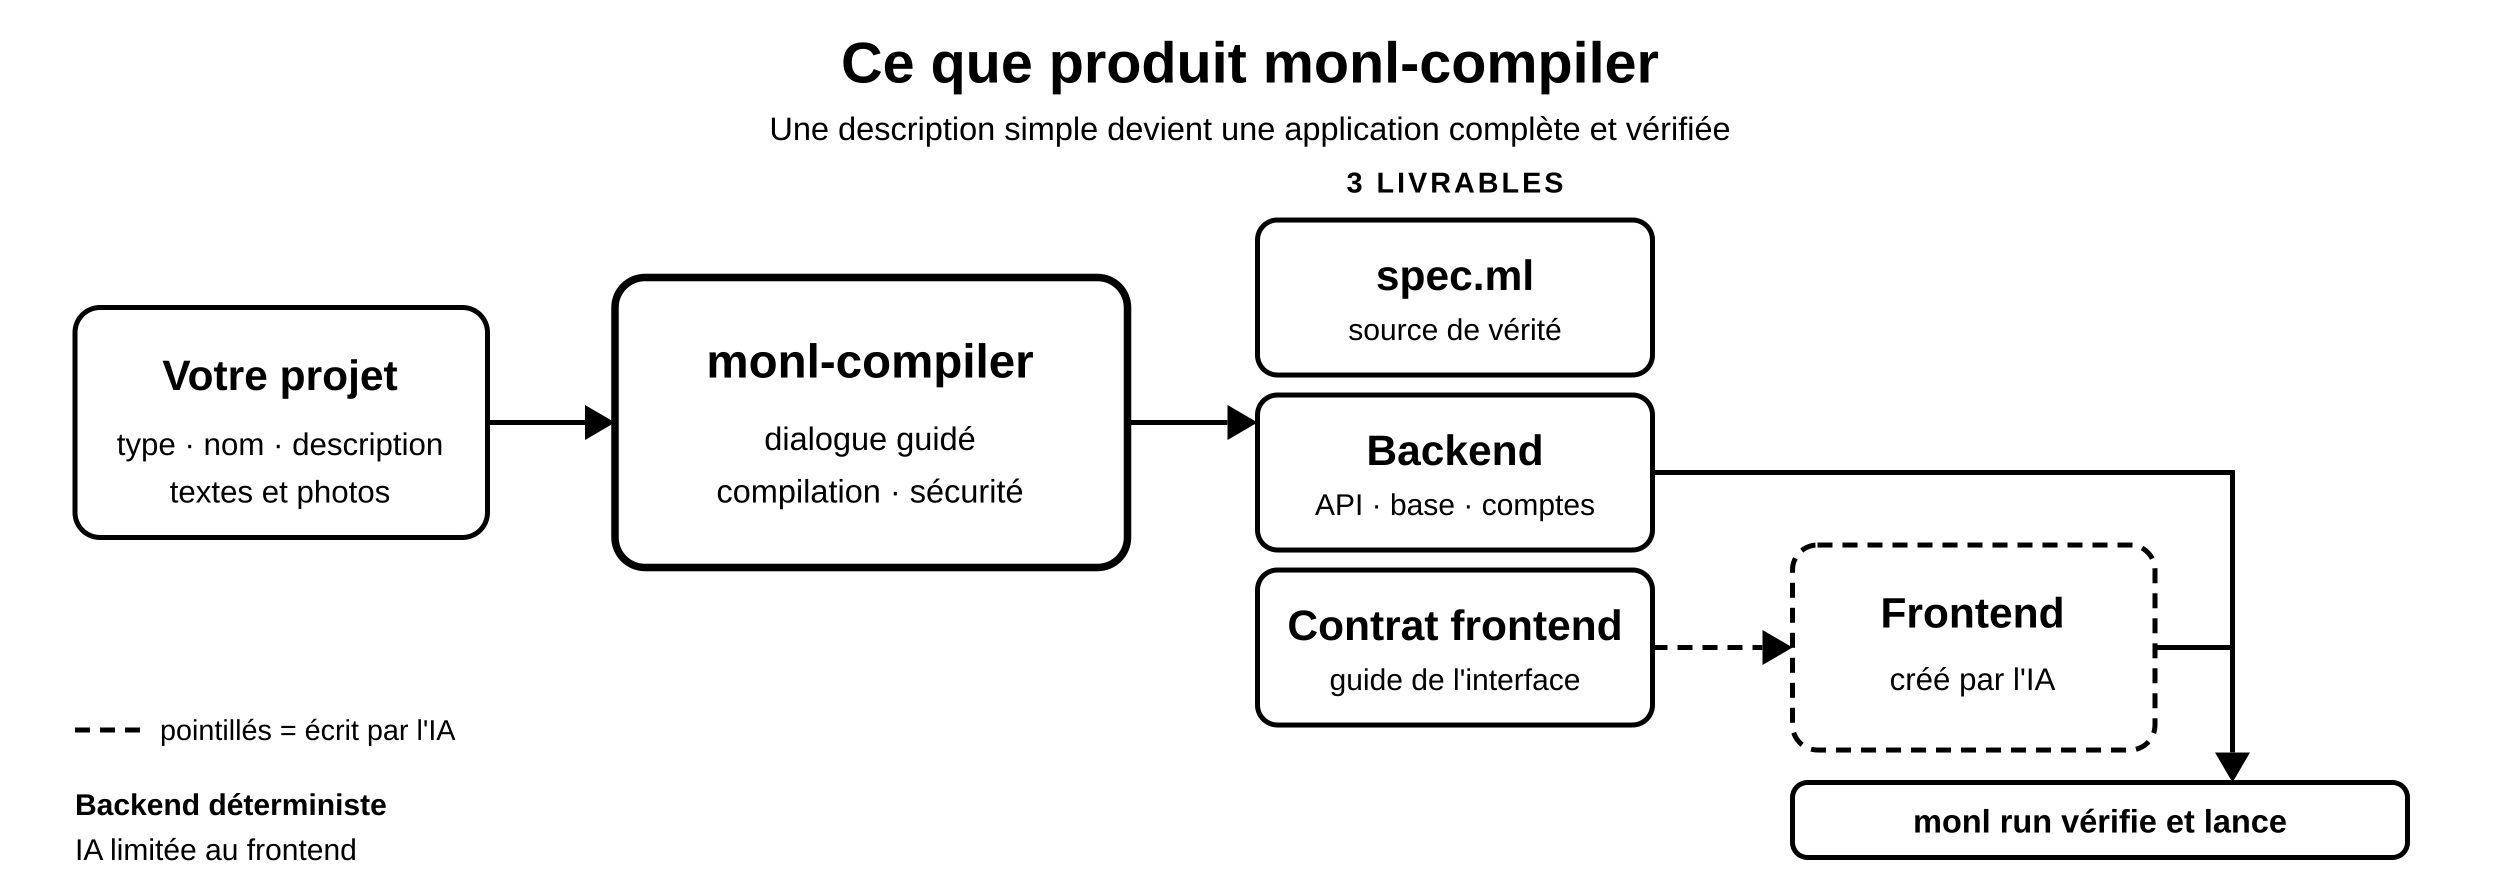
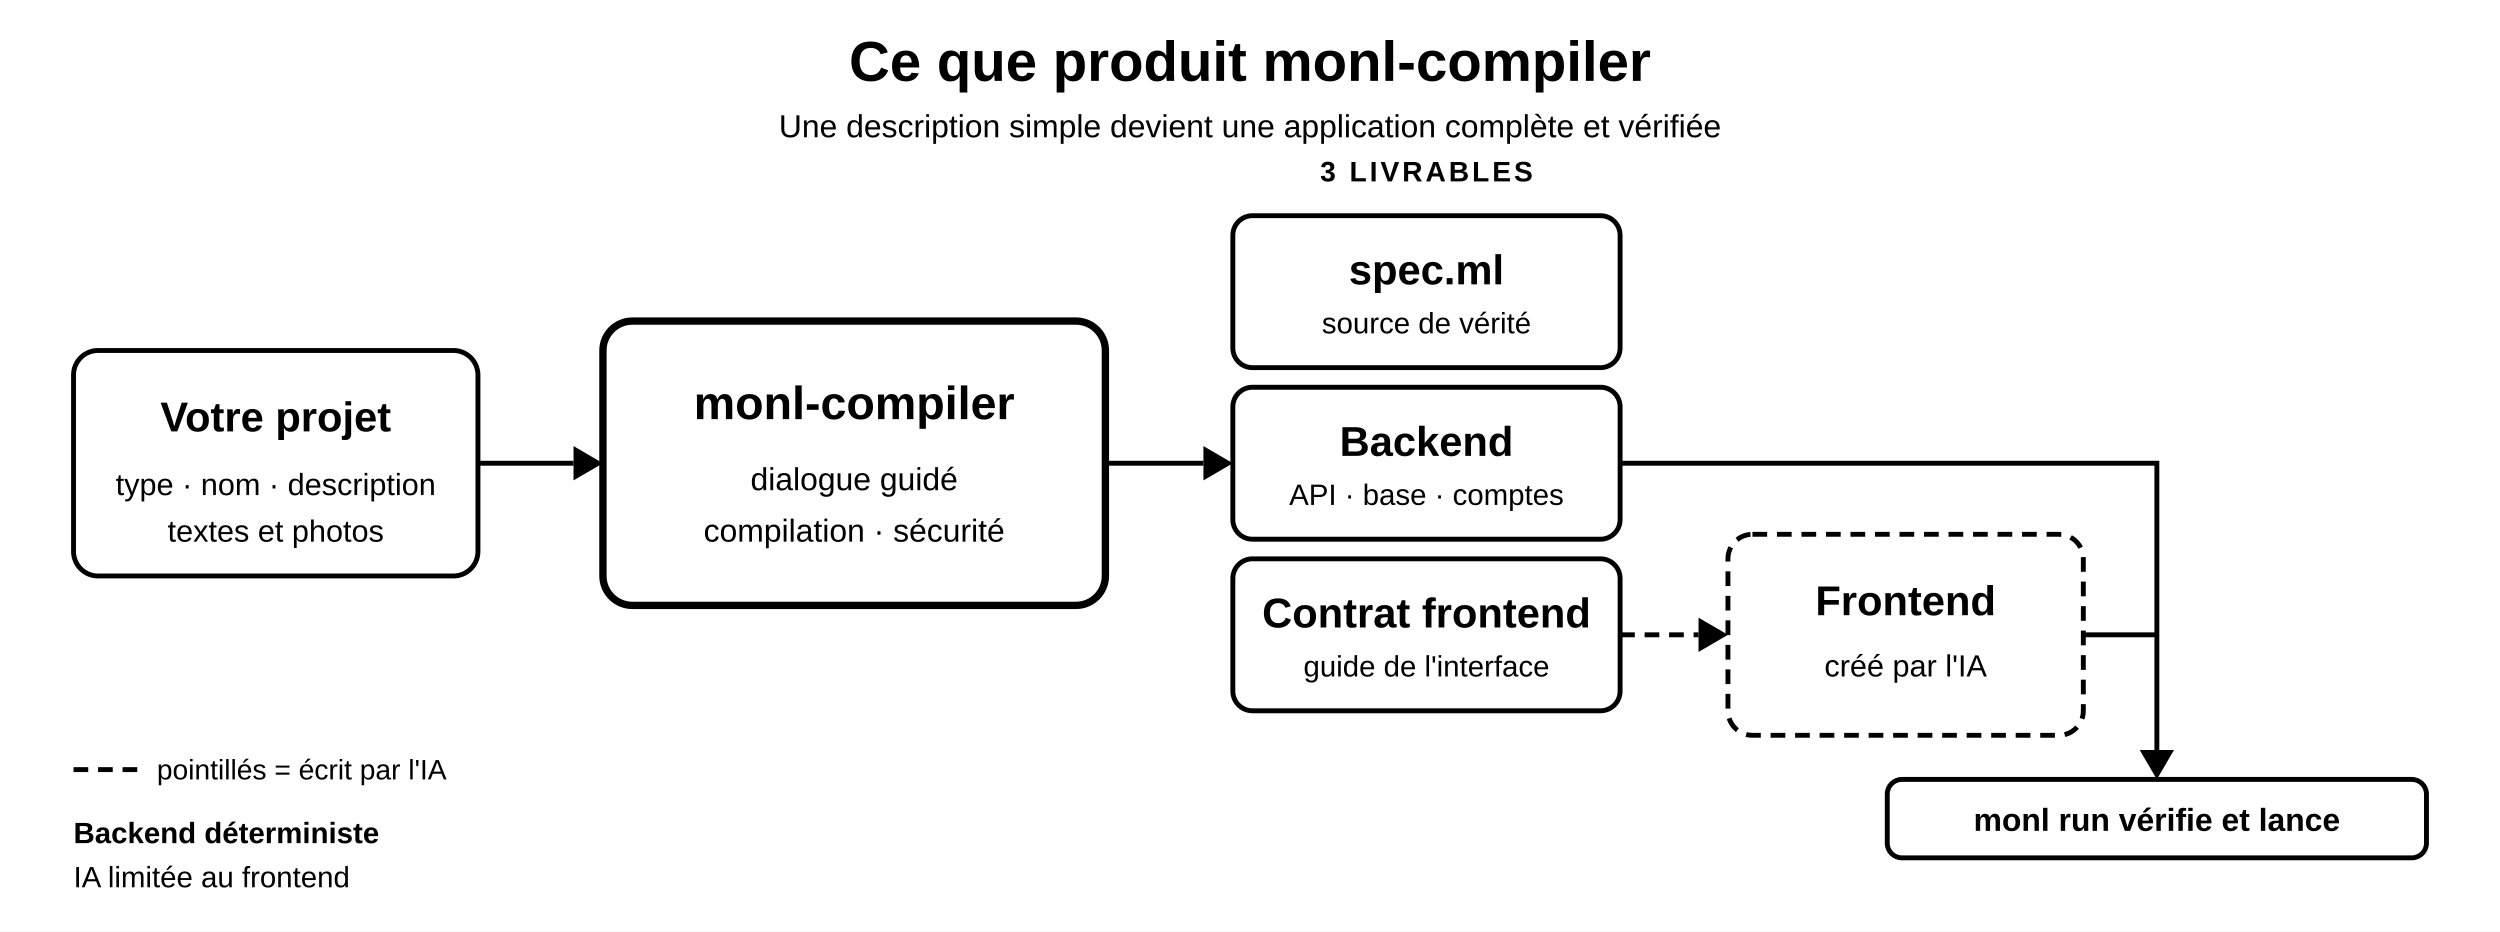
- <svg xmlns="http://www.w3.org/2000/svg" viewBox="0 0 1000 350" width="1000" height="350" role="img" aria-labelledby="title desc" font-family="Arial,Helvetica,sans-serif">
-   <rect width="1000" height="350" fill="#ffffff" />
-   <text x="500" y="33" text-anchor="middle" font-size="23" font-weight="700" fill="#000000">Ce que produit monl-compiler</text>
-   <text x="500" y="56" text-anchor="middle" font-size="13" fill="#000000">Une description simple devient une application complète et vérifiée</text>
-   <rect x="30" y="123" width="165" height="92" rx="10" fill="#ffffff" stroke="#000000" stroke-width="2" />
-   <text x="112" y="156" text-anchor="middle" font-size="17" font-weight="700" fill="#000000">Votre projet</text>
-   <text x="112" y="182" text-anchor="middle" font-size="12.5" fill="#000000">type · nom · description</text>
-   <text x="112" y="201" text-anchor="middle" font-size="12.5" fill="#000000">textes et photos</text>
-   <line x1="195" y1="169" x2="234" y2="169" stroke="#000000" stroke-width="2" />
-   <polygon points="234,162 246,169 234,176" fill="#000000" />
-   <rect x="246" y="111" width="205" height="116" rx="12" fill="#ffffff" stroke="#000000" stroke-width="3" />
-   <text x="348" y="151" text-anchor="middle" font-size="19" font-weight="700" fill="#000000">monl-compiler</text>
-   <text x="348" y="180" text-anchor="middle" font-size="13" fill="#000000">dialogue guidé</text>
-   <text x="348" y="201" text-anchor="middle" font-size="13" fill="#000000">compilation · sécurité</text>
-   <line x1="451" y1="169" x2="491" y2="169" stroke="#000000" stroke-width="2" />
-   <polygon points="491,162 503,169 491,176" fill="#000000" />
-   <text x="582" y="77" text-anchor="middle" font-size="11.5" font-weight="700" letter-spacing="1.2" fill="#000000">3 LIVRABLES</text>
+ <svg xmlns="http://www.w3.org/2000/svg" viewBox="0 0 1020 380" width="1020" height="380" role="img" aria-labelledby="title desc" font-family="Arial,Helvetica,sans-serif">
+   <rect width="1020" height="380" fill="#ffffff" />
+   <text x="510" y="33" text-anchor="middle" font-size="23" font-weight="700" fill="#000000">Ce que produit monl-compiler</text>
+   <text x="510" y="56" text-anchor="middle" font-size="13" fill="#000000">Une description simple devient une application complète et vérifiée</text>
+   <rect x="30" y="143" width="165" height="92" rx="10" fill="#ffffff" stroke="#000000" stroke-width="2" />
+   <text x="112.5" y="176" text-anchor="middle" font-size="17" font-weight="700" fill="#000000">Votre projet</text>
+   <text x="112.5" y="202" text-anchor="middle" font-size="12.5" fill="#000000">type · nom · description</text>
+   <text x="112.5" y="221" text-anchor="middle" font-size="12.5" fill="#000000">textes et photos</text>
+   <line x1="195" y1="189" x2="234" y2="189" stroke="#000000" stroke-width="2" />
+   <polygon points="234,182 246,189 234,196" fill="#000000" />
+   <rect x="246" y="131" width="205" height="116" rx="12" fill="#ffffff" stroke="#000000" stroke-width="3" />
+   <text x="348.5" y="171" text-anchor="middle" font-size="19" font-weight="700" fill="#000000">monl-compiler</text>
+   <text x="348.5" y="200" text-anchor="middle" font-size="13" fill="#000000">dialogue guidé</text>
+   <text x="348.5" y="221" text-anchor="middle" font-size="13" fill="#000000">compilation · sécurité</text>
+   <line x1="451" y1="189" x2="491" y2="189" stroke="#000000" stroke-width="2" />
+   <polygon points="491,182 503,189 491,196" fill="#000000" />
+   <text x="582" y="74" text-anchor="middle" font-size="11.5" font-weight="700" letter-spacing="1.2" fill="#000000">3 LIVRABLES</text>
  <rect x="503" y="88" width="158" height="62" rx="8" fill="#ffffff" stroke="#000000" stroke-width="2" />
  <text x="582" y="116" text-anchor="middle" font-size="17" font-weight="700" fill="#000000">spec.ml</text>
  <text x="582" y="136" text-anchor="middle" font-size="12" fill="#000000">source de vérité</text>
  <rect x="503" y="158" width="158" height="62" rx="8" fill="#ffffff" stroke="#000000" stroke-width="2" />
  <text x="582" y="186" text-anchor="middle" font-size="17" font-weight="700" fill="#000000">Backend</text>
  <text x="582" y="206" text-anchor="middle" font-size="12" fill="#000000">API · base · comptes</text>
  <rect x="503" y="228" width="158" height="62" rx="8" fill="#ffffff" stroke="#000000" stroke-width="2" />
  <text x="582" y="256" text-anchor="middle" font-size="17" font-weight="700" fill="#000000">Contrat frontend</text>
  <text x="582" y="276" text-anchor="middle" font-size="12" fill="#000000">guide de l'interface</text>
-   <line x1="661" y1="259" x2="705" y2="259" stroke="#000000" stroke-width="2" stroke-dasharray="6 4" />
-   <polygon points="705,252 717,259 705,266" fill="#000000" />
-   <rect x="717" y="218" width="145" height="82" rx="10" fill="#ffffff" stroke="#000000" stroke-width="2" stroke-dasharray="6 4" />
-   <text x="789" y="251" text-anchor="middle" font-size="17" font-weight="700" fill="#000000">Frontend</text>
-   <text x="789" y="276" text-anchor="middle" font-size="12.5" fill="#000000">créé par l'IA</text>
-   <path d="M661 189H893V236" fill="none" stroke="#000000" stroke-width="2" />
-   <path d="M862 259H893" fill="none" stroke="#000000" stroke-width="2" />
-   <line x1="893" y1="236" x2="893" y2="301" stroke="#000000" stroke-width="2" />
-   <polygon points="886,301 893,313 900,301" fill="#000000" />
-   <rect x="717" y="313" width="246" height="30" rx="6" fill="#ffffff" stroke="#000000" stroke-width="2" />
-   <text x="840" y="333" text-anchor="middle" font-size="13" font-weight="700" fill="#000000">monl run vérifie et lance</text>
-   <line x1="30" y1="292" x2="58" y2="292" stroke="#000000" stroke-width="2" stroke-dasharray="6 4" />
-   <text x="64" y="296" font-size="11.5" fill="#000000">pointillés = écrit par l'IA</text>
-   <text x="30" y="326" font-size="12" font-weight="700" fill="#000000">Backend déterministe</text>
-   <text x="30" y="344" font-size="12" fill="#000000">IA limitée au frontend</text>
+   <line x1="661" y1="259" x2="693" y2="259" stroke="#000000" stroke-width="2" stroke-dasharray="6 4" />
+   <polygon points="693,252 705,259 693,266" fill="#000000" />
+   <rect x="705" y="218" width="145" height="82" rx="10" fill="#ffffff" stroke="#000000" stroke-width="2" stroke-dasharray="6 4" />
+   <text x="777.5" y="251" text-anchor="middle" font-size="17" font-weight="700" fill="#000000">Frontend</text>
+   <text x="777.5" y="276" text-anchor="middle" font-size="12.5" fill="#000000">créé par l'IA</text>
+   <path d="M661 189H880V306" fill="none" stroke="#000000" stroke-width="2" />
+   <path d="M850 259H880" fill="none" stroke="#000000" stroke-width="2" />
+   <polygon points="873,306 880,318 887,306" fill="#000000" />
+   <rect x="770" y="318" width="220" height="32" rx="6" fill="#ffffff" stroke="#000000" stroke-width="2" />
+   <text x="880" y="339" text-anchor="middle" font-size="13" font-weight="700" fill="#000000">monl run vérifie et lance</text>
+   <line x1="30" y1="314" x2="58" y2="314" stroke="#000000" stroke-width="2" stroke-dasharray="6 4" />
+   <text x="64" y="318" font-size="11.5" fill="#000000">pointillés = écrit par l'IA</text>
+   <text x="30" y="344" font-size="12" font-weight="700" fill="#000000">Backend déterministe</text>
+   <text x="30" y="362" font-size="12" fill="#000000">IA limitée au frontend</text>
</svg>
